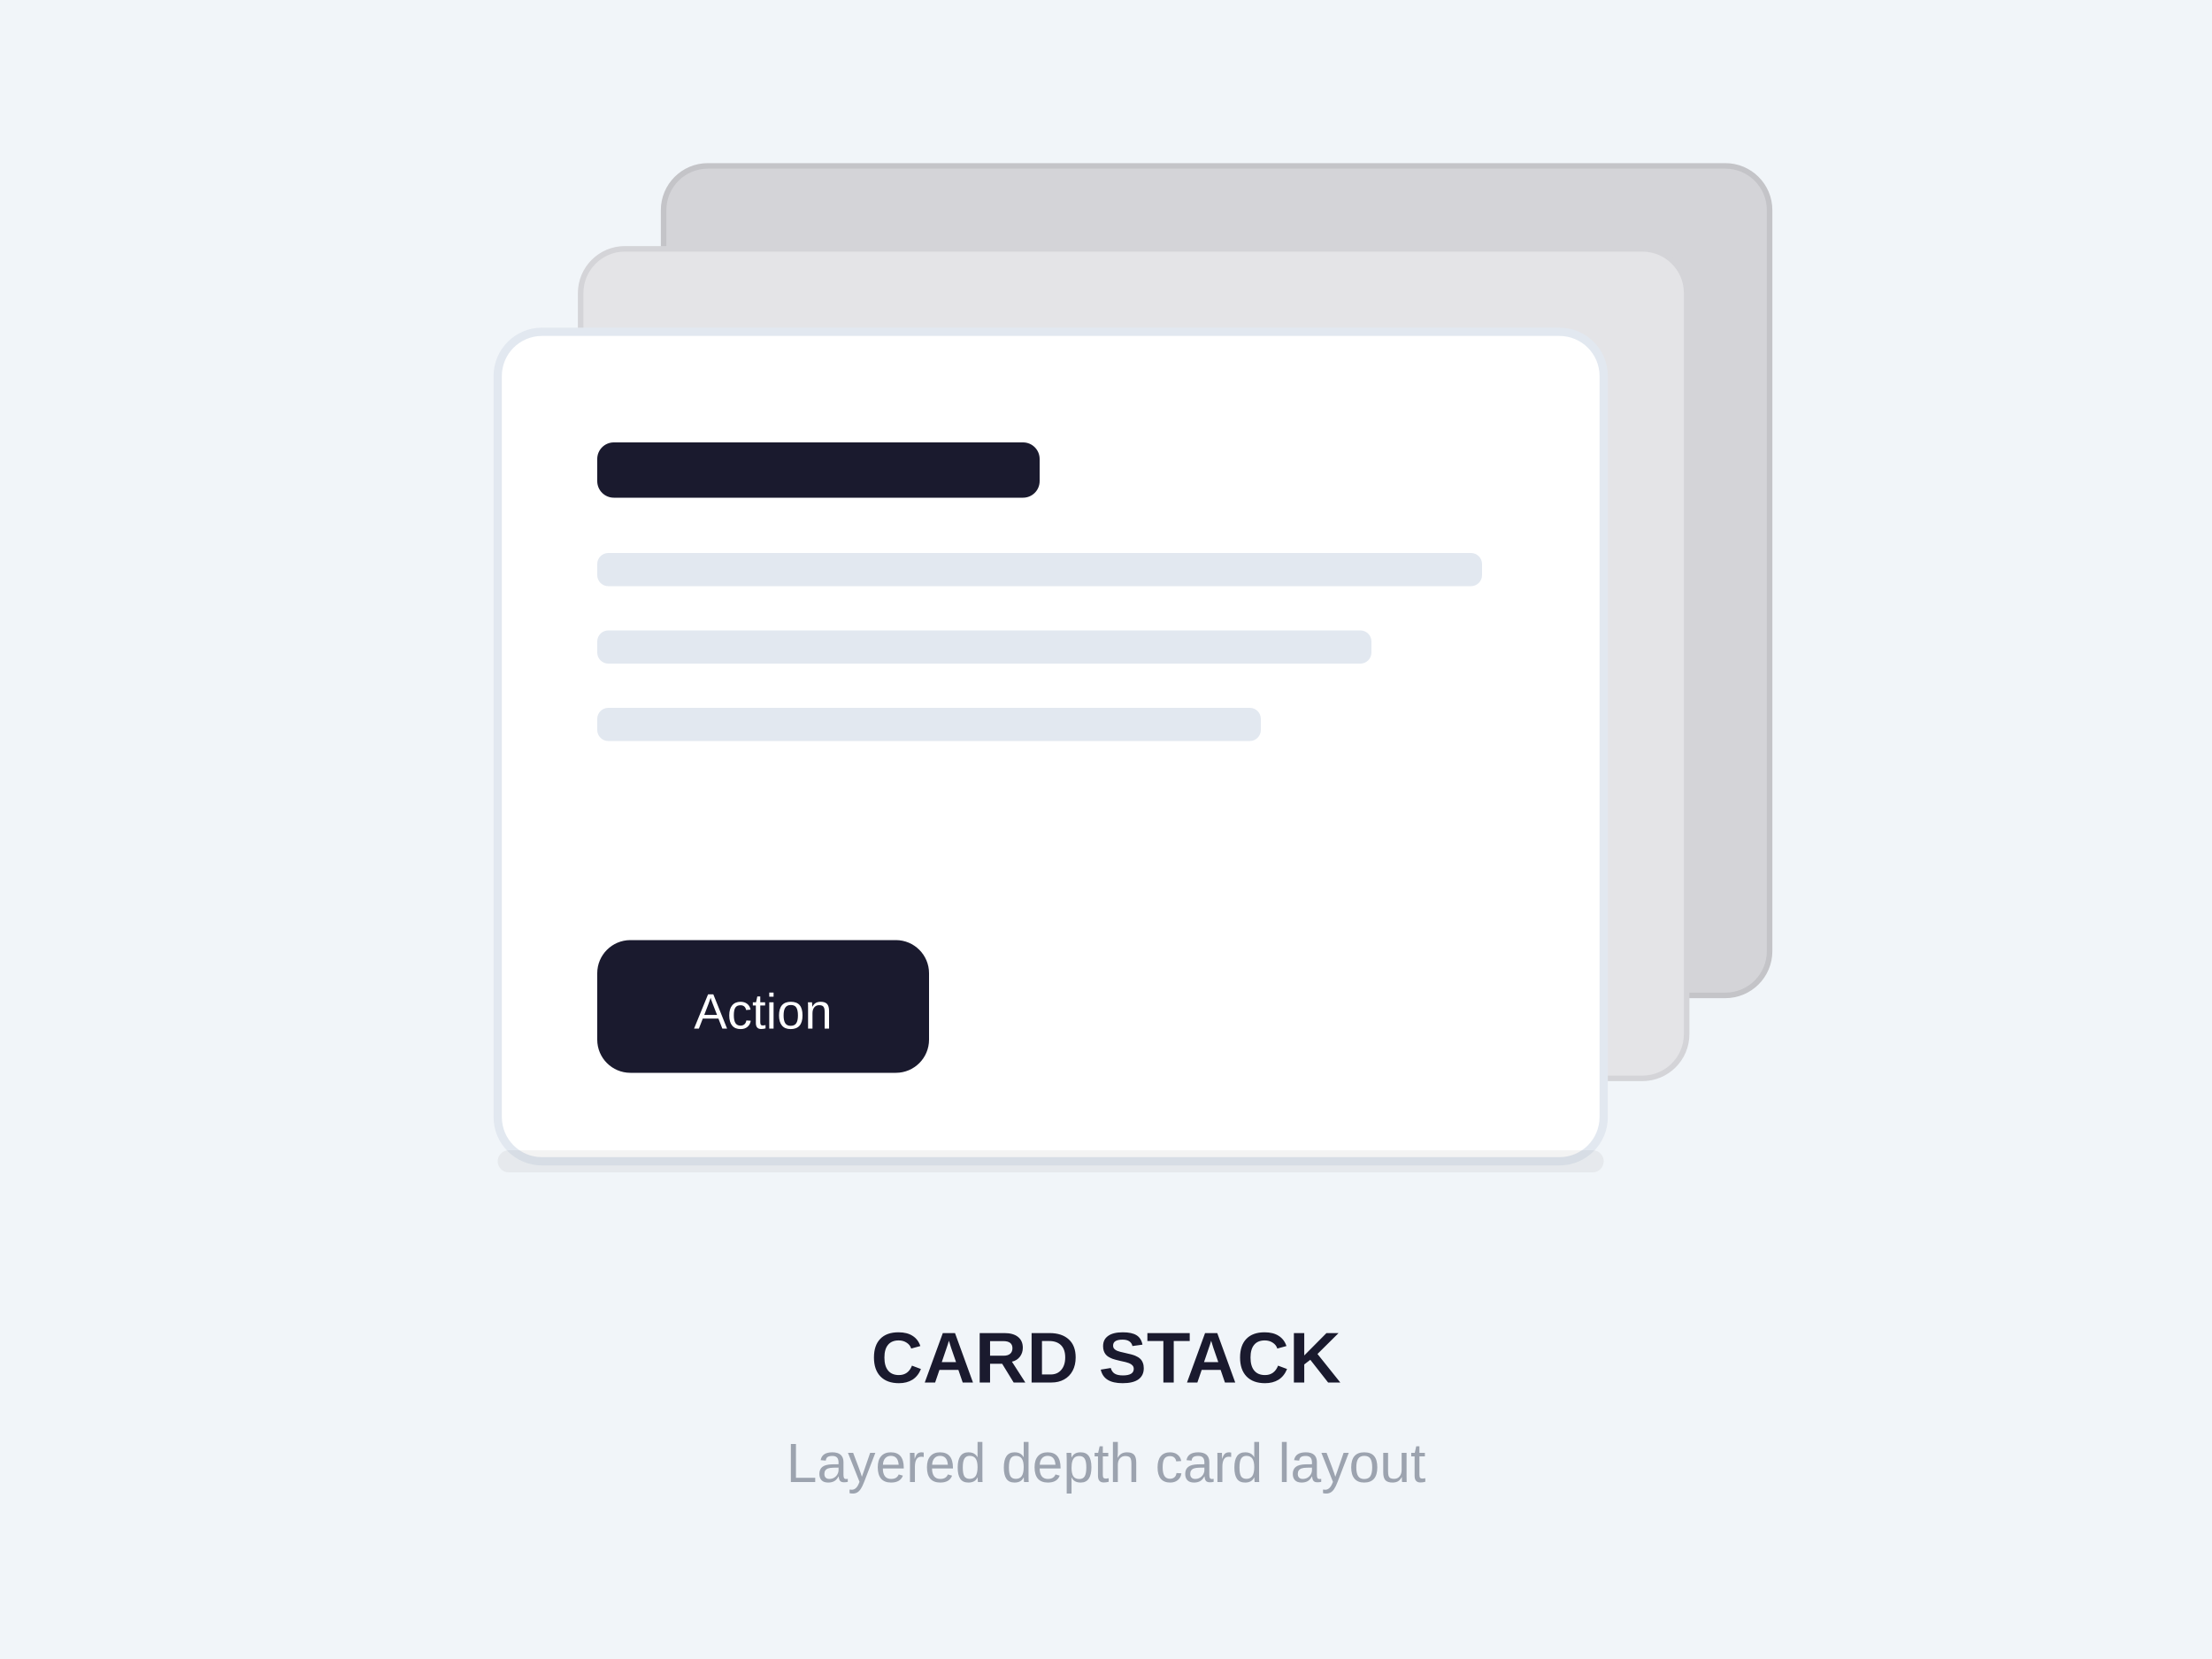
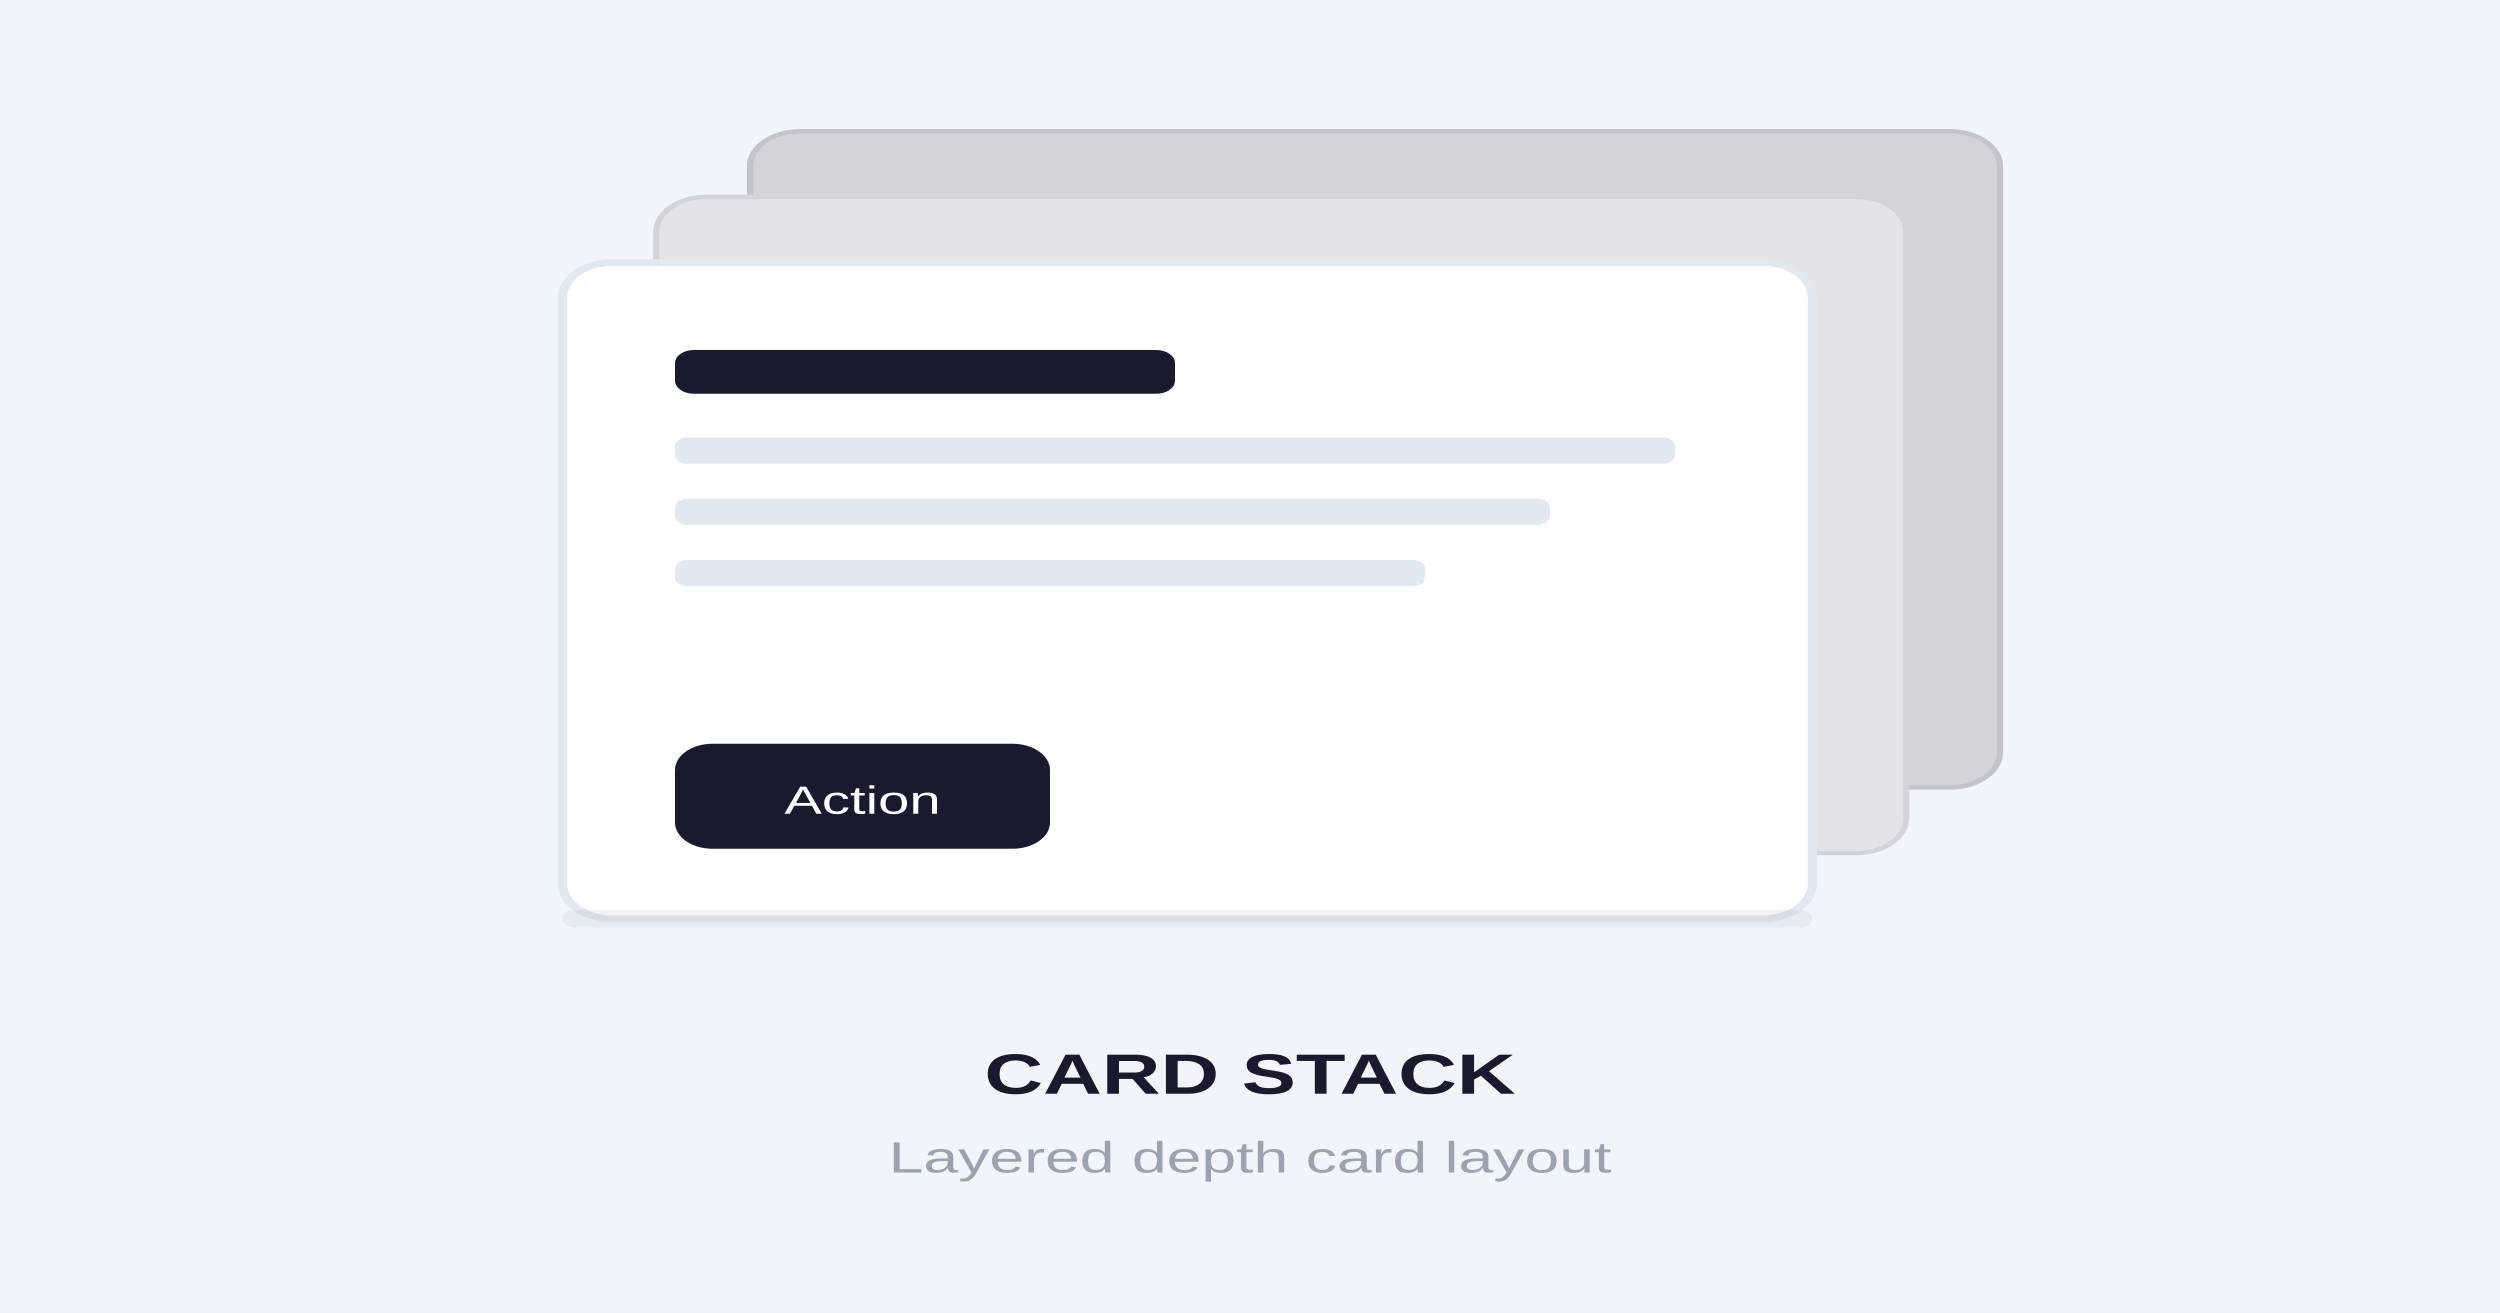
- <svg xmlns="http://www.w3.org/2000/svg" fill="none" viewBox="0 0 400 300">
-   <path fill="#f1f5f9" d="M0 0h400v300H0z" />
-   <rect width="200" height="150" x="120" y="30" fill="#d4d4d8" stroke="#c4c4c8" rx="8" />
-   <rect width="200" height="150" x="105" y="45" fill="#e4e4e7" stroke="#d4d4d8" rx="8" />
-   <rect width="200" height="150" x="90" y="60" fill="#fff" stroke="#e2e8f0" stroke-width="1.5" rx="8" />
-   <rect width="80" height="10" x="108" y="80" fill="#1a1a2e" rx="3" />
-   <rect width="160" height="6" x="108" y="100" fill="#e2e8f0" rx="2" />
-   <rect width="140" height="6" x="108" y="114" fill="#e2e8f0" rx="2" />
-   <rect width="120" height="6" x="108" y="128" fill="#e2e8f0" rx="2" />
-   <rect width="60" height="24" x="108" y="170" fill="#1a1a2e" rx="6" />
-   <text x="138" y="186" fill="#fff" font-family="Arial, sans-serif" font-size="9" text-anchor="middle">Action</text>
-   <rect width="200" height="4" x="90" y="208" fill="#000" fill-opacity=".05" rx="2" />
-   <text x="200" y="250" fill="#1a1a2e" font-family="Arial, sans-serif" font-size="13" font-weight="bold" text-anchor="middle">CARD STACK</text>
-   <text x="200" y="268" fill="#9ca3af" font-family="Arial, sans-serif" font-size="10" text-anchor="middle">Layered depth card layout</text>
+ <svg xmlns="http://www.w3.org/2000/svg" fill="none" viewBox="0 0 1200 630">
+   <path fill="#f1f5f9" d="M0 0h1200v630H0z" />
+   <g transform="scale(3.0, 2.1)">
+     <rect width="200" height="150" x="120" y="30" fill="#d4d4d8" stroke="#c4c4c8" rx="8" />
+     <rect width="200" height="150" x="105" y="45" fill="#e4e4e7" stroke="#d4d4d8" rx="8" />
+     <rect width="200" height="150" x="90" y="60" fill="#fff" stroke="#e2e8f0" stroke-width="1.5" rx="8" />
+     <rect width="80" height="10" x="108" y="80" fill="#1a1a2e" rx="3" />
+     <rect width="160" height="6" x="108" y="100" fill="#e2e8f0" rx="2" />
+     <rect width="140" height="6" x="108" y="114" fill="#e2e8f0" rx="2" />
+     <rect width="120" height="6" x="108" y="128" fill="#e2e8f0" rx="2" />
+     <rect width="60" height="24" x="108" y="170" fill="#1a1a2e" rx="6" />
+     <text x="138" y="186" fill="#fff" font-family="Arial, sans-serif" font-size="9" text-anchor="middle">Action</text>
+     <rect width="200" height="4" x="90" y="208" fill="#000" fill-opacity=".05" rx="2" />
+     <text x="200" y="250" fill="#1a1a2e" font-family="Arial, sans-serif" font-size="13" font-weight="bold" text-anchor="middle">CARD STACK</text>
+     <text x="200" y="268" fill="#9ca3af" font-family="Arial, sans-serif" font-size="10" text-anchor="middle">Layered depth card layout</text>
+   </g>
</svg>
